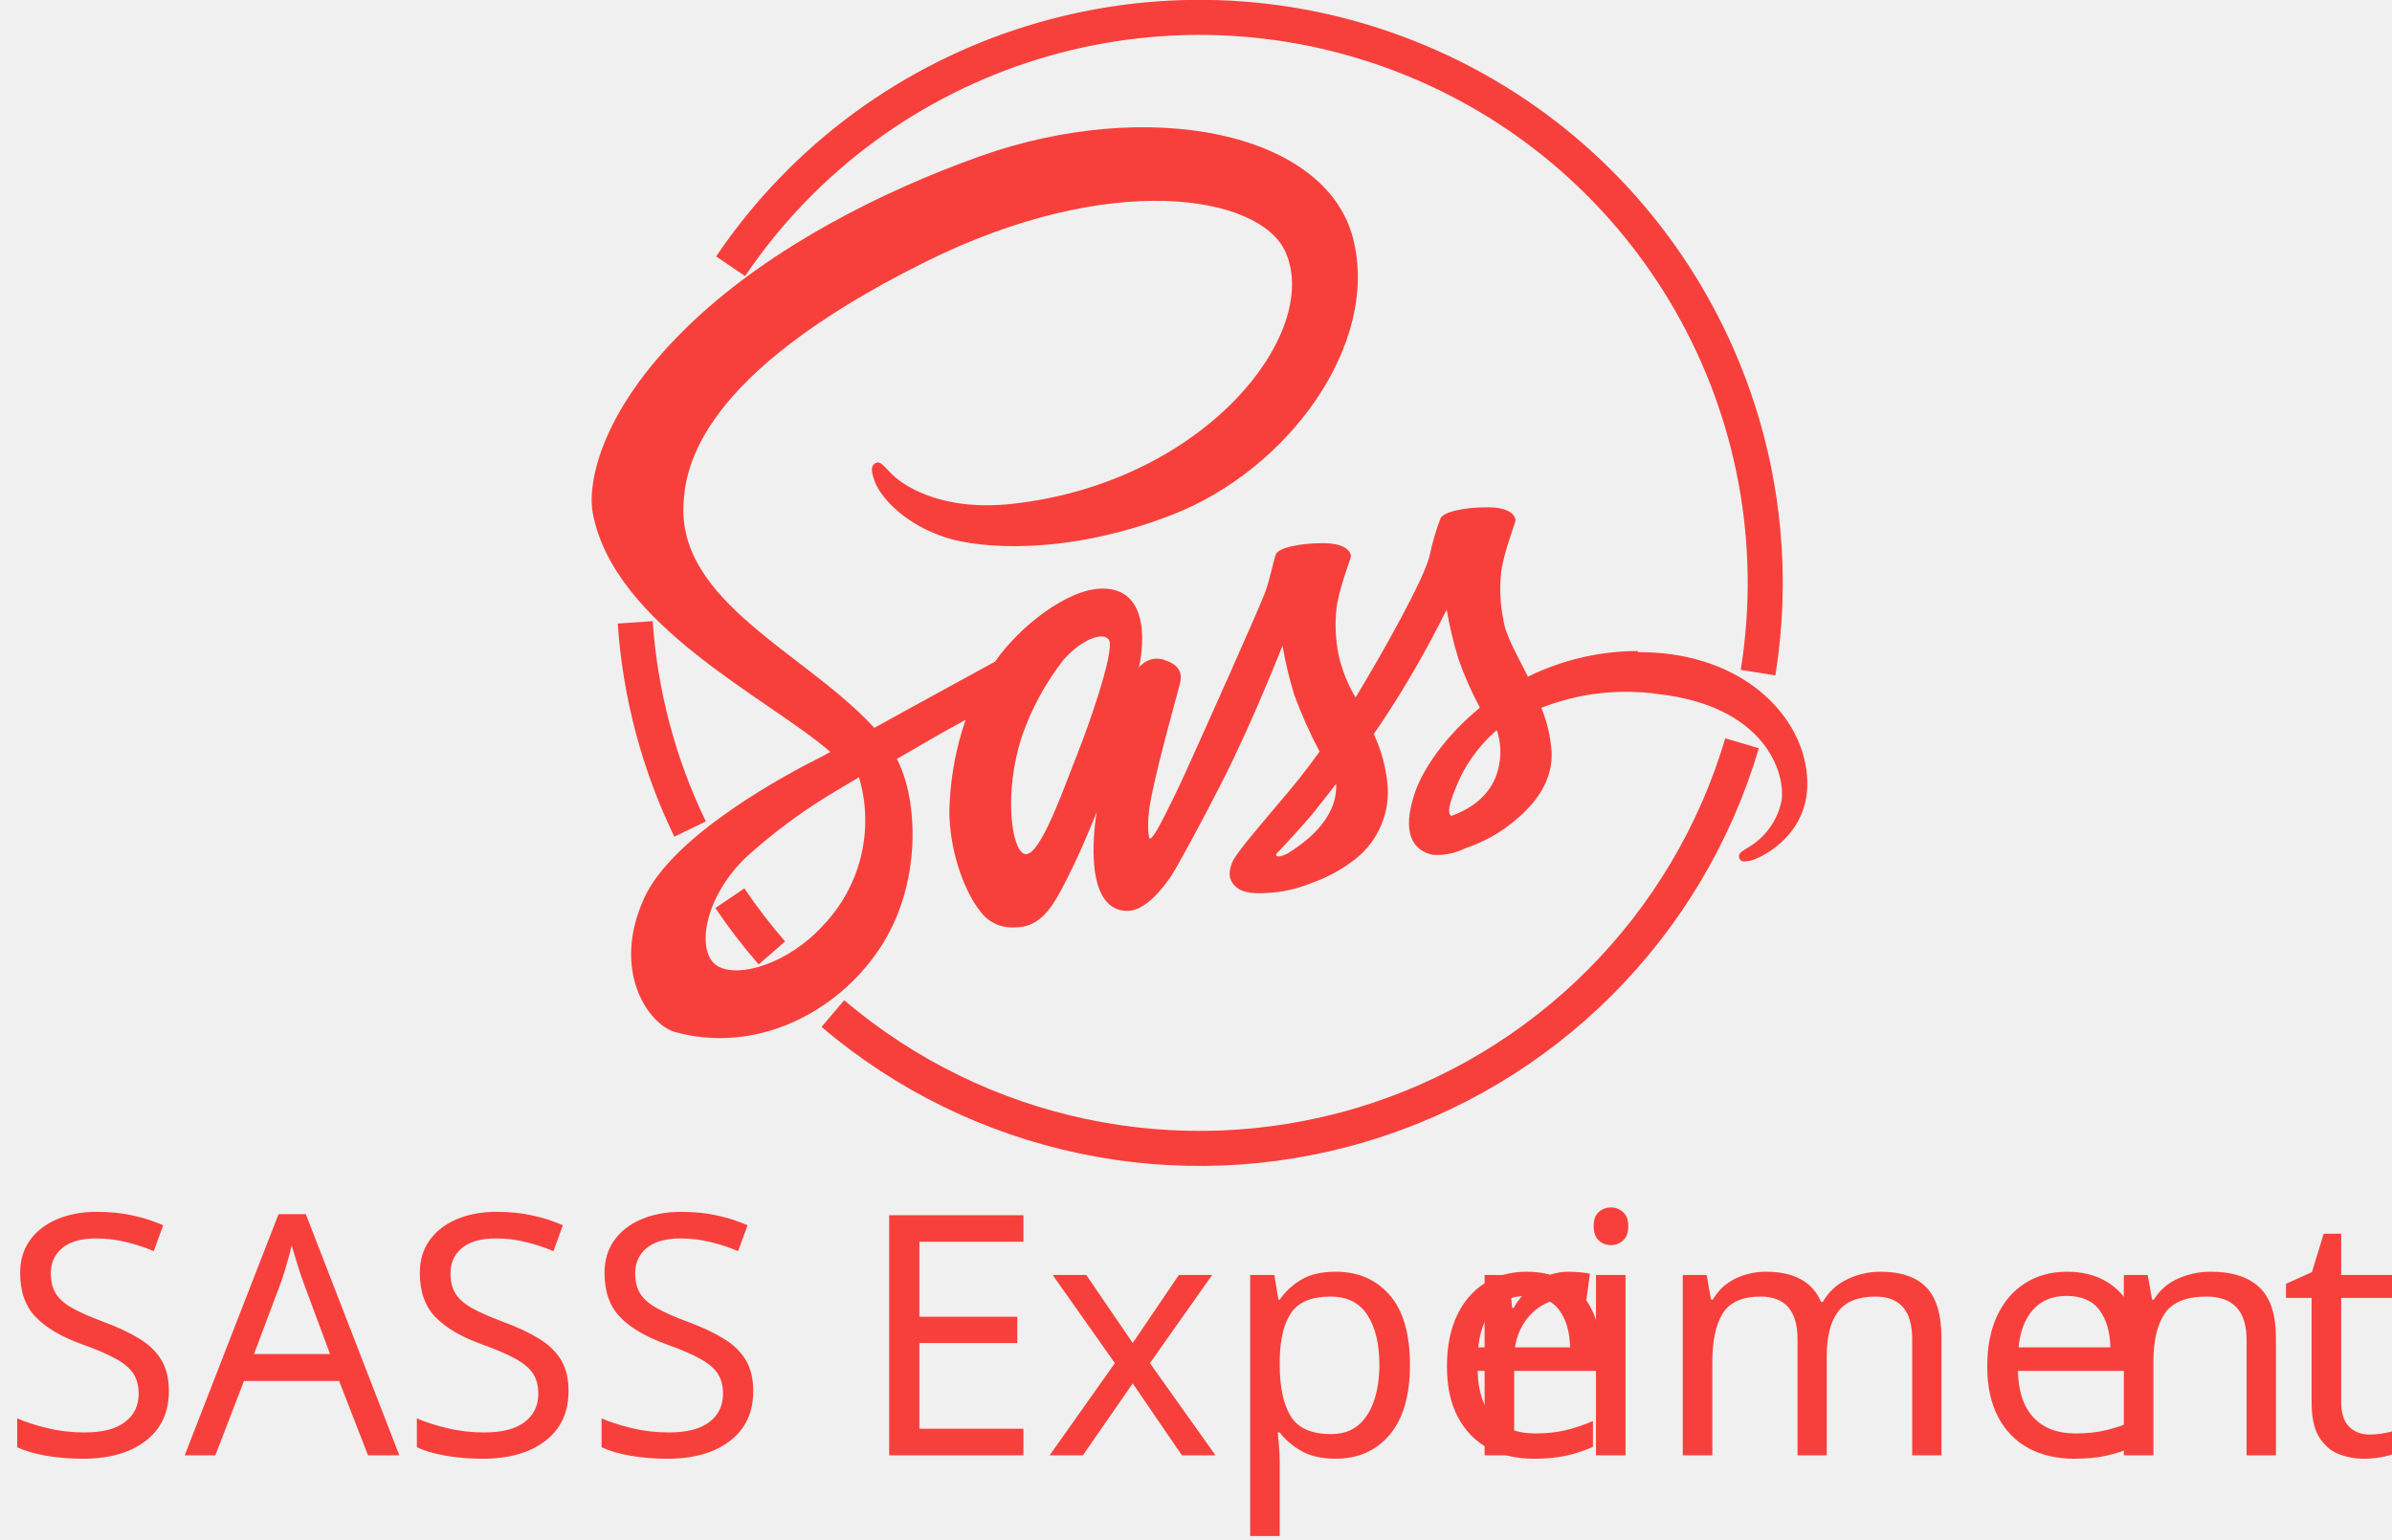
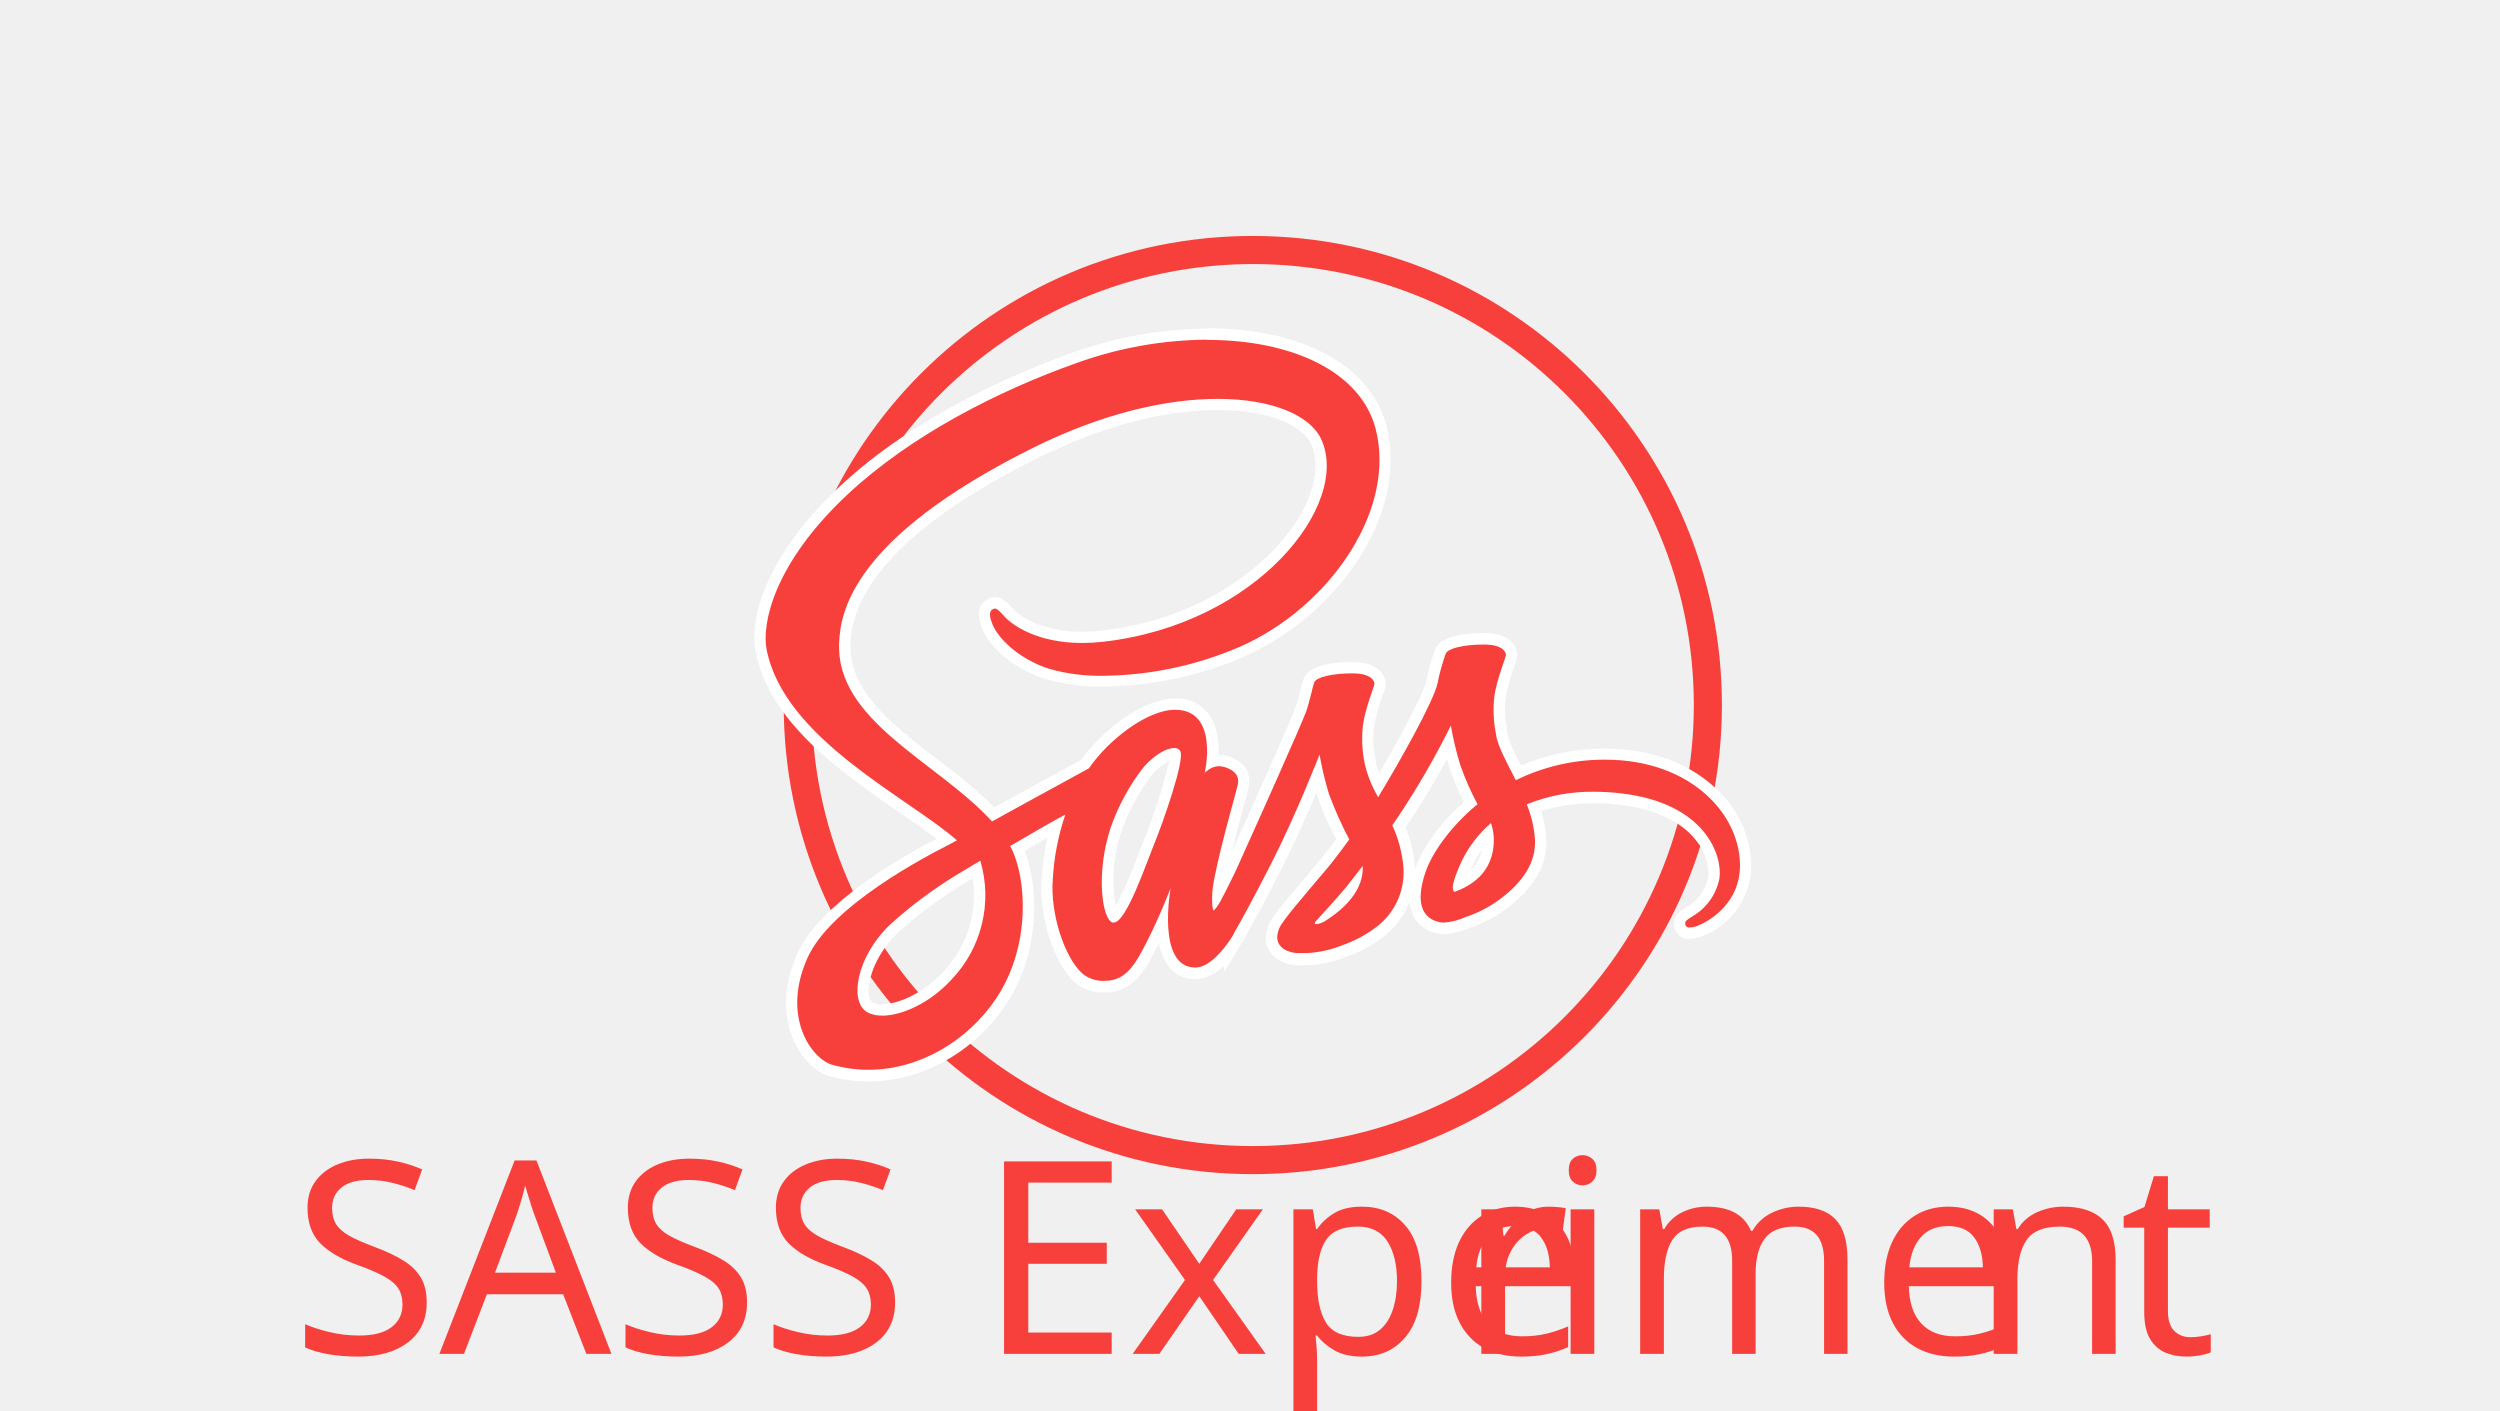
- <svg xmlns="http://www.w3.org/2000/svg" viewBox="0 0 341.28 219.7">
+ <svg xmlns="http://www.w3.org/2000/svg" viewBox="0 0 445 251">
  <defs>
-     <style>.cls-1{font-size:48px;font-family:MyriadPro-Regular, Myriad Pro;}.cls-1,.cls-6{fill:#f7403c;}.cls-2{letter-spacing:0em;}.cls-3{letter-spacing:0em;}.cls-4{letter-spacing:0em;}.cls-5{fill:none;stroke:#f7403c;stroke-miterlimit:10;stroke-width:5px;}</style>
+     <style>.cls-1{font-size:48px;font-family:MyriadPro-Regular, Myriad Pro;}.cls-1,.cls-5{fill:#f7403c;}.cls-2{letter-spacing:0em;}.cls-3{letter-spacing:0em;}.cls-4{letter-spacing:0em;}.cls-6{fill:#fff;}</style>
  </defs>
  <g id="Audiophile_Image" data-name="Audiophile Image">
-     <text class="cls-1" transform="translate(0 207.7)">SASS Expe<tspan class="cls-2" x="207.74" y="0">r</tspan>
+     <text class="cls-1" transform="translate(51.86 240.99)">SASS Expe<tspan class="cls-2" x="207.74" y="0">r</tspan>
      <tspan class="cls-3" x="223.63" y="0">ime</tspan>
      <tspan class="cls-4" x="298.94" y="0">n</tspan>
      <tspan x="325.39" y="0">t</tspan>
    </text>
  </g>
  <g id="Layer_3" data-name="Layer 3">
-     <path class="cls-5" d="M98.46,118.32a80.22,80.22,0,0,1-7.83-29.5" />
-     <path class="cls-5" d="M110.13,136a81,81,0,0,1-6-7.81" />
-     <path class="cls-5" d="M248.55,106.08a80.72,80.72,0,0,1-129.72,38.57" />
-     <path class="cls-5" d="M104.24,38A80.73,80.73,0,0,1,250.83,96" />
-     <path class="cls-6" d="M207.05,116.44c-.55-.39-.46-1.66,1.35-5.6a21.14,21.14,0,0,1,5.15-6.64,9.57,9.57,0,0,1,.52,2.92c0,6.1-4.39,8.38-7,9.32Zm-23.17,5.28c-.74.39-1.41.63-1.73.44s.3-.65.3-.65,3.76-4,5.24-5.89c.86-1.07,1.86-2.34,2.95-3.77q0,.21,0,.42c0,4.85-4.69,8.12-6.78,9.44Zm-30.07-14.35c-1.74,4.24-5.38,15.1-7.6,14.51-1.9-.5-3.06-8.75-.38-16.87a37.62,37.62,0,0,1,5.93-10.87c2.73-3.05,5.73-4,6.46-2.81.93,1.58-3.32,13.37-4.41,16Zm-36.4,24.74c-5,5.45-12,7.51-15,5.78-3.23-1.87-2-9.9,4.18-15.68a79.37,79.37,0,0,1,11.76-8.77l3.1-1.86.34-.19h0l.77-.46a21.67,21.67,0,0,1-5.18,21.2Zm116.26-39.2A35.66,35.66,0,0,0,218,96.57c-1.61-3.21-3.24-6-3.51-8.14a21.63,21.63,0,0,1-.3-6.84c.39-2.92,2.08-7.06,2.05-7.37s-.38-1.8-3.88-1.82-6.49.67-6.84,1.6A34.54,34.54,0,0,0,204,79.16c-.61,3.17-7,14.48-10.6,20.39a21.23,21.23,0,0,1-2.4-6,21.64,21.64,0,0,1-.3-6.84c.39-2.92,2.08-7.06,2.05-7.37s-.38-1.8-3.88-1.82-6.49.67-6.84,1.6-.73,3.08-1.44,5.17-9.18,20.95-11.4,25.84c-1.13,2.49-2.11,4.49-2.81,5.86h0l-.12.24c-.59,1.16-.95,1.81-.95,1.81v0c-.47.85-1,1.65-1.23,1.65s-.52-2.27.08-5.4c1.26-6.54,4.29-16.75,4.26-17.1,0-.18.56-2-2-2.89a3.15,3.15,0,0,0-3.57.61c-.22,0-.38.53-.38.53S165.3,84,157.31,84c-5,0-11.92,5.47-15.33,10.42-2.15,1.17-6.76,3.69-11.64,6.37l-5.61,3.09-.37-.41c-9.69-10.34-27.61-17.65-26.84-31.55.28-5.05,2-18.36,34.42-34.5,26.53-13.22,47.77-9.58,51.44-1.52,5.24,11.52-11.35,32.93-38.91,36-10.5,1.18-16-2.89-17.4-4.41s-1.66-1.67-2.2-1.37c-.88.49-.32,1.9,0,2.74.82,2.14,4.2,5.94,10,7.83,5.06,1.66,17.39,2.57,32.29-3.19,16.7-6.46,29.73-24.42,25.9-39.44-3.89-15.27-29.22-20.29-53.18-11.78-14.26,5.07-29.7,13-40.81,23.4C85.83,58.08,83.72,68.82,84.59,73.31c3.08,16,25.07,26.34,33.88,34l-1.21.67c-4.41,2.18-21.18,11-25.37,20.23-4.76,10.51.76,18.06,4.41,19.07,11.31,3.15,22.91-2.51,29.15-11.82s5.47-21.41,2.61-26.94l-.11-.2,3.45-2c2.25-1.32,4.45-2.55,6.37-3.59a42.81,42.81,0,0,0-2.26,11.53c-.48,6,2,13.68,5.17,16.72a5.67,5.67,0,0,0,4.18,1.37c3.72,0,5.42-3.1,7.29-6.76,2.3-4.49,4.33-9.73,4.33-9.73S153.92,130,160.88,130c2.54,0,5.09-3.29,6.23-5v0l.2-.33c.26-.4.41-.66.41-.66V124c1-1.77,3.28-5.81,6.67-12.47,4.38-8.6,8.59-19.38,8.59-19.38a57.58,57.58,0,0,0,1.67,7,65.36,65.36,0,0,0,3.62,8.11c-1,1.41-1.64,2.22-1.64,2.22l0,0c-.81,1.08-1.72,2.24-2.68,3.38-3.46,4.12-7.58,8.82-8.13,10.18-.65,1.6-.5,2.78.76,3.72.92.69,2.55.8,4.26.68a19.4,19.4,0,0,0,6.37-1.45,21.45,21.45,0,0,0,5.48-2.88A12.19,12.19,0,0,0,198,112.37a21.88,21.88,0,0,0-2-7.62l.93-1.34A144.84,144.84,0,0,0,206.4,87a57.57,57.57,0,0,0,1.67,7,48.78,48.78,0,0,0,3.08,7c-5,4.09-8.15,8.84-9.23,12-2,5.76-.43,8.37,2.51,9a9.06,9.06,0,0,0,4.63-.94,21.46,21.46,0,0,0,5.86-3c3.39-2.49,6.66-6,6.46-10.71a20.11,20.11,0,0,0-1.47-6.34,33.13,33.13,0,0,1,16.81-1.94c15.08,1.76,18,11.18,17.48,15.12a10,10,0,0,1-4.79,6.76c-1.06.65-1.38.88-1.29,1.37.13.71.62.68,1.52.53,1.24-.21,7.92-3.21,8.21-10.48.36-9.24-8.49-19.38-24.16-19.3Z" />
+     <path class="cls-5" d="M223,47a78.5,78.5,0,1,1-78.5,78.5A78.59,78.59,0,0,1,223,47m0-5a83.5,83.5,0,1,0,83.5,83.5A83.5,83.5,0,0,0,223,42Z" />
+     <path class="cls-5" d="M154.57,191.5a25,25,0,0,1-6.68-.91c-2.12-.59-4.26-2.71-5.58-5.53-1.18-2.52-2.68-7.82.53-14.92,4.26-9.41,20.63-18.12,25.73-20.66-2.1-1.69-4.79-3.54-7.61-5.49-10.3-7.09-23.11-15.92-25.48-28.19-.89-4.63,1.2-15.84,14.74-28.5s31.58-20.21,41.15-23.62a71.19,71.19,0,0,1,23.52-4.18c16.48,0,28.35,6.38,31,16.66,3.75,14.72-8.63,33.7-26.51,40.62a63.78,63.78,0,0,1-22.84,4.52A33,33,0,0,1,186.37,120c-6.16-2-9.7-6.14-10.58-8.42-.39-1-1.18-3.07.45-4a1.8,1.8,0,0,1,.9-.26c.83,0,1.44.63,2.53,1.83.16.17,4,4.29,13,4.29a32,32,0,0,0,3.55-.21c19.06-2.14,31.44-12.79,36.24-21.26,2.84-5,3.5-9.75,1.86-13.35-1.84-4-8.75-6.66-17.6-6.66-6.9,0-18.13,1.5-32.49,8.66C162.39,91.53,151,102.85,150.37,114.3c-.5,9.08,7.48,15.22,15.92,21.71A91,91,0,0,1,176.8,145l4.92-2.71c4.74-2.6,9.21-5,11.44-6.26,3.64-5.16,10.72-10.66,16-10.66a6,6,0,0,1,5,2.21c1.77,2.24,1.82,5.67,1.6,8a3.72,3.72,0,0,1,1.12-.17,5.3,5.3,0,0,1,1.81.35c1.95.71,2.88,2.08,2.63,3.85h0a24.83,24.83,0,0,1-.83,3.32c-1,3.59-2.61,9.59-3.44,13.94a17.85,17.85,0,0,0-.29,2.25l.51-1,1-2.08,0,.05c.54-1.11,1.19-2.47,1.9-4,2.5-5.52,10.68-23.75,11.36-25.75.39-1.12.68-2.31.91-3.25a18.74,18.74,0,0,1,.54-1.95c.81-2.13,6.46-2.24,7.59-2.24h.19c4.43,0,4.83,2.29,4.87,2.74a4.7,4.7,0,0,1-.45,1.68,35,35,0,0,0-1.61,5.9,17,17,0,0,0,.14,5.41c.05.37.11.75.16,1.17a14.43,14.43,0,0,0,1.49,4c4-6.61,9-15.92,9.54-18.52a35.53,35.53,0,0,1,1.49-5.33c.81-2.13,6.46-2.24,7.59-2.24h.19c4.43,0,4.83,2.29,4.87,2.75a4.69,4.69,0,0,1-.45,1.68A35,35,0,0,0,267,124a17,17,0,0,0,.14,5.41c.05.37.11.75.16,1.17.2,1.55,1.29,3.66,2.54,6.1l.43.84a36.71,36.71,0,0,1,15.26-3.33h.2c8.06,0,15.07,2.68,19.75,7.55a17.77,17.77,0,0,1,5.22,12.79c-.3,7.58-7.13,11.11-9,11.43a5.78,5.78,0,0,1-.94.1h0a1.64,1.64,0,0,1-1.73-1.44c-.22-1.18.65-1.72,1.75-2.4a8.88,8.88,0,0,0,4.32-6.05,10.24,10.24,0,0,0-2.33-7.2c-2-2.57-6.05-5.82-14.27-6.78a41.33,41.33,0,0,0-4.76-.29A30.4,30.4,0,0,0,273,143.73a19.89,19.89,0,0,1,1.19,5.73c.18,4.25-2.07,8-6.87,11.56a22.43,22.43,0,0,1-6.13,3.15,11.35,11.35,0,0,1-4.24,1.06,4.65,4.65,0,0,1-.91-.08,5,5,0,0,1-3.48-2.37c-1-1.83-1-4.49.22-7.91,1-3,3.93-7.65,8.93-11.89l-.23-.46a39.08,39.08,0,0,1-2.56-6c-.5-1.69-.86-3.12-1.12-4.25a142.68,142.68,0,0,1-8.26,14l-.62.9a21.75,21.75,0,0,1,1.85,7.46,13.22,13.22,0,0,1-5.65,11.64,22.47,22.47,0,0,1-5.74,3,20.34,20.34,0,0,1-6.64,1.51c-.4,0-.79,0-1.17,0a6.18,6.18,0,0,1-3.76-.92c-1.58-1.19-1.94-2.79-1.08-4.9.48-1.17,2.72-3.86,6.35-8.15l1.94-2.3c.73-.87,1.5-1.84,2.29-2.87h0l.34-.51s.48-.63,1.28-1.72c-.28-.59-.57-1.18-.86-1.77a39.32,39.32,0,0,1-2.56-6c-.44-1.49-.77-2.77-1-3.83-1.58,3.85-4.45,10.63-7.38,16.38-3.28,6.44-5.52,10.46-6.61,12.36l-.1.23s-.16.27-.44.7l-1.51,2.51-.07-.37c-1.48,1.76-3.52,3.58-5.68,3.58a4.79,4.79,0,0,1-3.85-1.76c-1.49-1.78-2-4.7-2-7.37-.61,1.35-1.29,2.8-2,4.18-1.75,3.42-3.73,7.31-8.19,7.31a6.69,6.69,0,0,1-4.87-1.64c-3.47-3.29-6-11.31-5.48-17.52a49.45,49.45,0,0,1,1.54-9.36c-1.45.81-2.83,1.6-4.14,2.37l-2.65,1.56c2.59,5.75,3.37,17.84-3,27.31C172.71,186.47,163.67,191.5,154.57,191.5Zm16.2-34.91a78,78,0,0,0-11.59,8.64c-4.28,4-5.87,9-5.54,11.81a3,3,0,0,0,1.18,2.28,4.35,4.35,0,0,0,2.14.46c3,0,7.76-1.87,11.59-6.05a20.62,20.62,0,0,0,5.26-19ZM209,134.12c-.94,0-2.78.94-4.62,3a36.61,36.61,0,0,0-5.72,10.51c-2.54,7.71-1.35,14.71-.34,15.56,1.33-.62,4.14-8,5.36-11.11.41-1.07.78-2,1.09-2.79,1.72-4.19,4.82-13.6,4.45-15.17H209Zm30.68,25.24-.72.83Q239.34,159.78,239.67,159.36Zm25.18-11a19.25,19.25,0,0,0-3.68,5.15,22.9,22.9,0,0,0-1.46,3.78,8.25,8.25,0,0,0,5.22-7.92A6.34,6.34,0,0,0,264.85,148.41Z" />
+     <path class="cls-6" d="M214.88,60.5c15.07,0,27.38,5.63,30,15.9,3.83,15-9.21,33-25.9,39.44a62.93,62.93,0,0,1-22.48,4.45,33,33,0,0,1-9.81-1.26c-5.76-1.89-9.13-5.69-10-7.83-.32-.84-.88-2.25,0-2.74a.86.86,0,0,1,.41-.14c.35,0,.75.36,1.79,1.51,1.21,1.33,5.6,4.62,13.74,4.62a32.9,32.9,0,0,0,3.66-.21c27.55-3.09,44.15-24.5,38.91-36C233.31,74,226.55,71,216.73,71c-8.9,0-20.32,2.47-32.94,8.76-32.39,16.14-34.15,29.44-34.42,34.5-.76,13.9,17.15,21.21,26.84,31.55l.37.41,5.61-3.09c4.89-2.68,9.49-5.2,11.64-6.37,3.41-5,10.33-10.42,15.33-10.42,8,0,5.24,11.47,5.24,11.47s.16-.53.38-.53a3.32,3.32,0,0,1,2.11-.9,4.27,4.27,0,0,1,1.46.29c2.54.93,2,2.71,2,2.89,0,.35-3,10.55-4.26,17.1-.6,3.12-.25,5.4-.08,5.4s.76-.79,1.23-1.65v0s.35-.64.95-1.81l.12-.24h0C219,157,220,155,221.1,152.47c2.22-4.89,10.68-23.75,11.4-25.84s1.09-4.24,1.44-5.17,3.24-1.6,6.66-1.6h.18c3.5,0,3.85,1.51,3.88,1.82s-1.67,4.45-2.05,7.37a21.64,21.64,0,0,0,.3,6.84,21.23,21.23,0,0,0,2.4,6c3.62-5.91,10-17.22,10.6-20.39a34.54,34.54,0,0,1,1.44-5.17c.35-.91,3.24-1.6,6.66-1.6h.18c3.5,0,3.85,1.51,3.88,1.82S266.4,121,266,123.9a21.63,21.63,0,0,0,.3,6.84c.27,2.1,1.9,4.93,3.51,8.14a35.66,35.66,0,0,1,15.71-3.66h.19c15.56,0,24.33,10.1,24,19.3-.29,7.28-7,10.27-8.21,10.48a4.92,4.92,0,0,1-.77.09.65.65,0,0,1-.75-.62c-.09-.49.23-.71,1.29-1.37a10,10,0,0,0,4.79-6.76c.57-3.94-2.39-13.36-17.48-15.12a42,42,0,0,0-4.88-.29,30.76,30.76,0,0,0-11.94,2.24,20.11,20.11,0,0,1,1.47,6.34c.2,4.73-3.07,8.22-6.46,10.71a21.46,21.46,0,0,1-5.86,3,11,11,0,0,1-3.92,1,3.59,3.59,0,0,1-.71-.07c-2.94-.59-4.51-3.21-2.51-9,1.08-3.12,4.2-7.86,9.23-12a48.78,48.78,0,0,1-3.08-7,57.57,57.57,0,0,1-1.67-7,144.84,144.84,0,0,1-9.5,16.41l-.93,1.34a21.88,21.88,0,0,1,2,7.62,12.19,12.19,0,0,1-5.24,10.79,21.45,21.45,0,0,1-5.48,2.88,19.4,19.4,0,0,1-6.37,1.45c-.37,0-.74,0-1.1,0a5.41,5.41,0,0,1-3.15-.72c-1.26-.95-1.41-2.12-.76-3.72.55-1.36,4.67-6.06,8.13-10.18,1-1.13,1.86-2.3,2.68-3.38l0,0s.63-.81,1.64-2.22a65.35,65.35,0,0,1-3.62-8.11,57.58,57.58,0,0,1-1.67-7s-4.2,10.78-8.59,19.38c-3.39,6.66-5.65,10.69-6.67,12.47v.07s-.15.26-.41.66l-.2.33v0c-1.14,1.68-3.69,5-6.23,5-7,0-4.41-14.13-4.41-14.13s-2,5.23-4.33,9.73c-1.87,3.66-3.57,6.76-7.29,6.76a5.67,5.67,0,0,1-4.18-1.37c-3.2-3-5.65-10.75-5.17-16.72A42.81,42.81,0,0,1,189.63,145c-1.91,1-4.12,2.27-6.37,3.59l-3.45,2,.11.2c2.86,5.53,3.62,17.64-2.61,26.94-5.06,7.54-13.64,12.69-22.74,12.69a23.87,23.87,0,0,1-6.41-.88c-3.65-1-9.16-8.56-4.41-19.07,4.19-9.27,21-18,25.37-20.23l1.21-.67c-8.81-7.7-30.8-18.09-33.88-34-.87-4.49,1.24-15.24,14.44-27.58,11.1-10.38,26.54-18.34,40.81-23.4a70,70,0,0,1,23.19-4.13M198.25,164.21c2.23,0,5.73-10.4,7.42-14.54,1.09-2.66,5.34-14.46,4.41-16a1.18,1.18,0,0,0-1.09-.52c-1.3,0-3.4,1.13-5.37,3.33a37.62,37.62,0,0,0-5.93,10.87c-2.68,8.12-1.52,16.37.38,16.87l.18,0m60.66-5.47c2.63-.95,7-3.22,7-9.32a9.57,9.57,0,0,0-.52-2.92,21.14,21.14,0,0,0-5.15,6.64c-1.81,3.94-1.9,5.21-1.35,5.6M157,180.79c3.47,0,8.48-2.19,12.32-6.38a21.67,21.67,0,0,0,5.18-21.2l-.77.46h0l-.34.19-3.1,1.86a79.37,79.37,0,0,0-11.76,8.77c-6.13,5.78-7.41,13.81-4.18,15.68a5.28,5.28,0,0,0,2.65.6m77.34-16.27a3.69,3.69,0,0,0,1.45-.51c2.09-1.32,6.77-4.59,6.78-9.44q0-.21,0-.42c-1.09,1.42-2.09,2.69-2.95,3.77-1.48,1.84-5.24,5.89-5.24,5.89s-.53.51-.3.65a.54.54,0,0,0,.28.06m-19.42-106v0A72.18,72.18,0,0,0,191,62.74c-9.65,3.43-27.88,11.08-41.5,23.83-13,12.12-16.19,23.42-15,29.42,2.45,12.68,15.45,21.63,25.9,28.83,2.28,1.57,4.47,3.08,6.32,4.49-6.29,3.25-20.74,11.47-24.78,20.42-3.38,7.46-1.78,13.07-.53,15.75,1.44,3.08,3.82,5.4,6.22,6.07a25.91,25.91,0,0,0,6.95.95c9.44,0,18.79-5.2,24.4-13.58,6.35-9.47,5.88-21.11,3.41-27.45l1.9-1.12,2.11-1.22a56.08,56.08,0,0,0-1,7.28c-.52,6.47,2.13,14.86,5.78,18.33a7.59,7.59,0,0,0,5.56,1.92c5.07,0,7.29-4.35,9.08-7.85l.47-.94a9.7,9.7,0,0,0,1.87,4.32,5.82,5.82,0,0,0,4.61,2.12,7.57,7.57,0,0,0,5-2.37l.17,1,2.78-4.55.18-.31c.28-.43.44-.71.44-.71l.17-.29,0-.08c1.12-2,3.33-5.94,6.55-12.26,2.33-4.58,4.63-9.81,6.28-13.71l.28,1a40,40,0,0,0,2.62,6.12l.6,1.22c-.57.77-.9,1.21-.91,1.21l-.7.91,0,0c-.66.86-1.31,1.66-1.93,2.4l-1.95,2.31c-4.13,4.87-6,7.14-6.5,8.41-1.29,3.17.06,5.05,1.41,6.07a7.09,7.09,0,0,0,4.35,1.13c.39,0,.8,0,1.24,0a21.59,21.59,0,0,0,7-1.58,23.52,23.52,0,0,0,5.93-3.13,14.58,14.58,0,0,0,5.15-6.58,6.72,6.72,0,0,0,.82,2.79,5.94,5.94,0,0,0,4.15,2.85,5.6,5.6,0,0,0,1.11.11,12.43,12.43,0,0,0,4.63-1.13,23.42,23.42,0,0,0,6.33-3.27c5-3.69,7.46-7.86,7.27-12.41a19.89,19.89,0,0,0-.93-5.07,29.93,29.93,0,0,1,9.41-1.42,40.23,40.23,0,0,1,4.64.28c7.87.92,11.74,4,13.59,6.4a9.22,9.22,0,0,1,2.14,6.45,7.89,7.89,0,0,1-3.86,5.35c-1.13.7-2.55,1.57-2.21,3.43a2.63,2.63,0,0,0,2.72,2.26,6.59,6.59,0,0,0,1.1-.12,13.62,13.62,0,0,0,9.87-12.38,18.77,18.77,0,0,0-5.5-13.52c-4.87-5.07-12.14-7.86-20.47-7.86h-.2a37.76,37.76,0,0,0-14.79,3c-1.16-2.26-2.26-4.4-2.44-5.78-.05-.42-.11-.81-.16-1.18a16,16,0,0,1-.14-5.14,34.29,34.29,0,0,1,1.57-5.7,5.06,5.06,0,0,0,.5-2.09c0-.61-.56-3.63-5.85-3.67H264c-2.77,0-7.57.37-8.53,2.88a36.69,36.69,0,0,0-1.54,5.5c-.4,2.09-4.44,9.75-8.44,16.55a8.52,8.52,0,0,1-.61-2c-.05-.42-.11-.81-.16-1.18a16,16,0,0,1-.14-5.14,34.3,34.3,0,0,1,1.57-5.7,5.06,5.06,0,0,0,.5-2.09c0-.61-.56-3.63-5.85-3.66h-.2c-2.77,0-7.57.37-8.53,2.88a19.22,19.22,0,0,0-.58,2.06c-.24,1-.52,2.09-.89,3.17-.62,1.82-8.32,19-11.33,25.66l-.06.13c.77-3.15,1.64-6.36,2.25-8.61a22.89,22.89,0,0,0,.87-3.54c.26-2.22-.94-4-3.29-4.83a6.28,6.28,0,0,0-2.15-.41h0c.09-2.37-.23-5.33-1.9-7.45a7,7,0,0,0-5.79-2.59c-5.63,0-12.81,5.47-16.7,10.89l-11.24,6.15L177,143.71a98,98,0,0,0-10.08-8.49c-8.23-6.33-16-12.31-15.54-20.87.6-11.06,11.81-22.1,33.32-32.82,14.18-7.07,25.25-8.55,32-8.55,10.28,0,15.41,3.27,16.69,6.07,1.48,3.25.82,7.79-1.82,12.44-4.69,8.27-16.8,18.66-35.49,20.76a31,31,0,0,1-3.44.2c-6.85,0-11-2.59-12.26-4-1.1-1.21-2-2.16-3.27-2.16a2.81,2.81,0,0,0-1.38.39c-2.39,1.32-1.28,4.21-.91,5.16,1.15,3,5.13,7.05,11.21,9a35.13,35.13,0,0,0,10.44,1.36,64.79,64.79,0,0,0,23.2-4.58,47.41,47.41,0,0,0,21.58-17.25c5.53-8.15,7.5-16.87,5.54-24.54-2.74-10.74-15-17.41-31.93-17.41Zm35.22,88.79.31-.45a136.57,136.57,0,0,0,7.1-11.75q.22.83.5,1.76a38.25,38.25,0,0,0,2.51,5.89c-4.79,4.23-7.59,8.8-8.64,11.81l-.06.17v-.13a22.1,22.1,0,0,0-1.72-7.3Zm-51.54,14a26.46,26.46,0,0,1,1-13.33,36,36,0,0,1,5.52-10.16,10,10,0,0,1,3-2.39,94.4,94.4,0,0,1-4.29,13.52c-.32.77-.68,1.71-1.1,2.81a78,78,0,0,1-4.17,9.56Zm63.11-6.38.41-.92a15.88,15.88,0,0,1,1.66-2.73,6.69,6.69,0,0,1-2.08,3.65ZM157,178.79a3.43,3.43,0,0,1-1.64-.33,2,2,0,0,1-.69-1.53c-.31-2.7,1.39-7.33,5.24-11a77,77,0,0,1,11.45-8.53l1.77-1.06a19.62,19.62,0,0,1-5.28,16.69c-3.61,3.93-8.15,5.73-10.85,5.73Z" />
  </g>
</svg>
